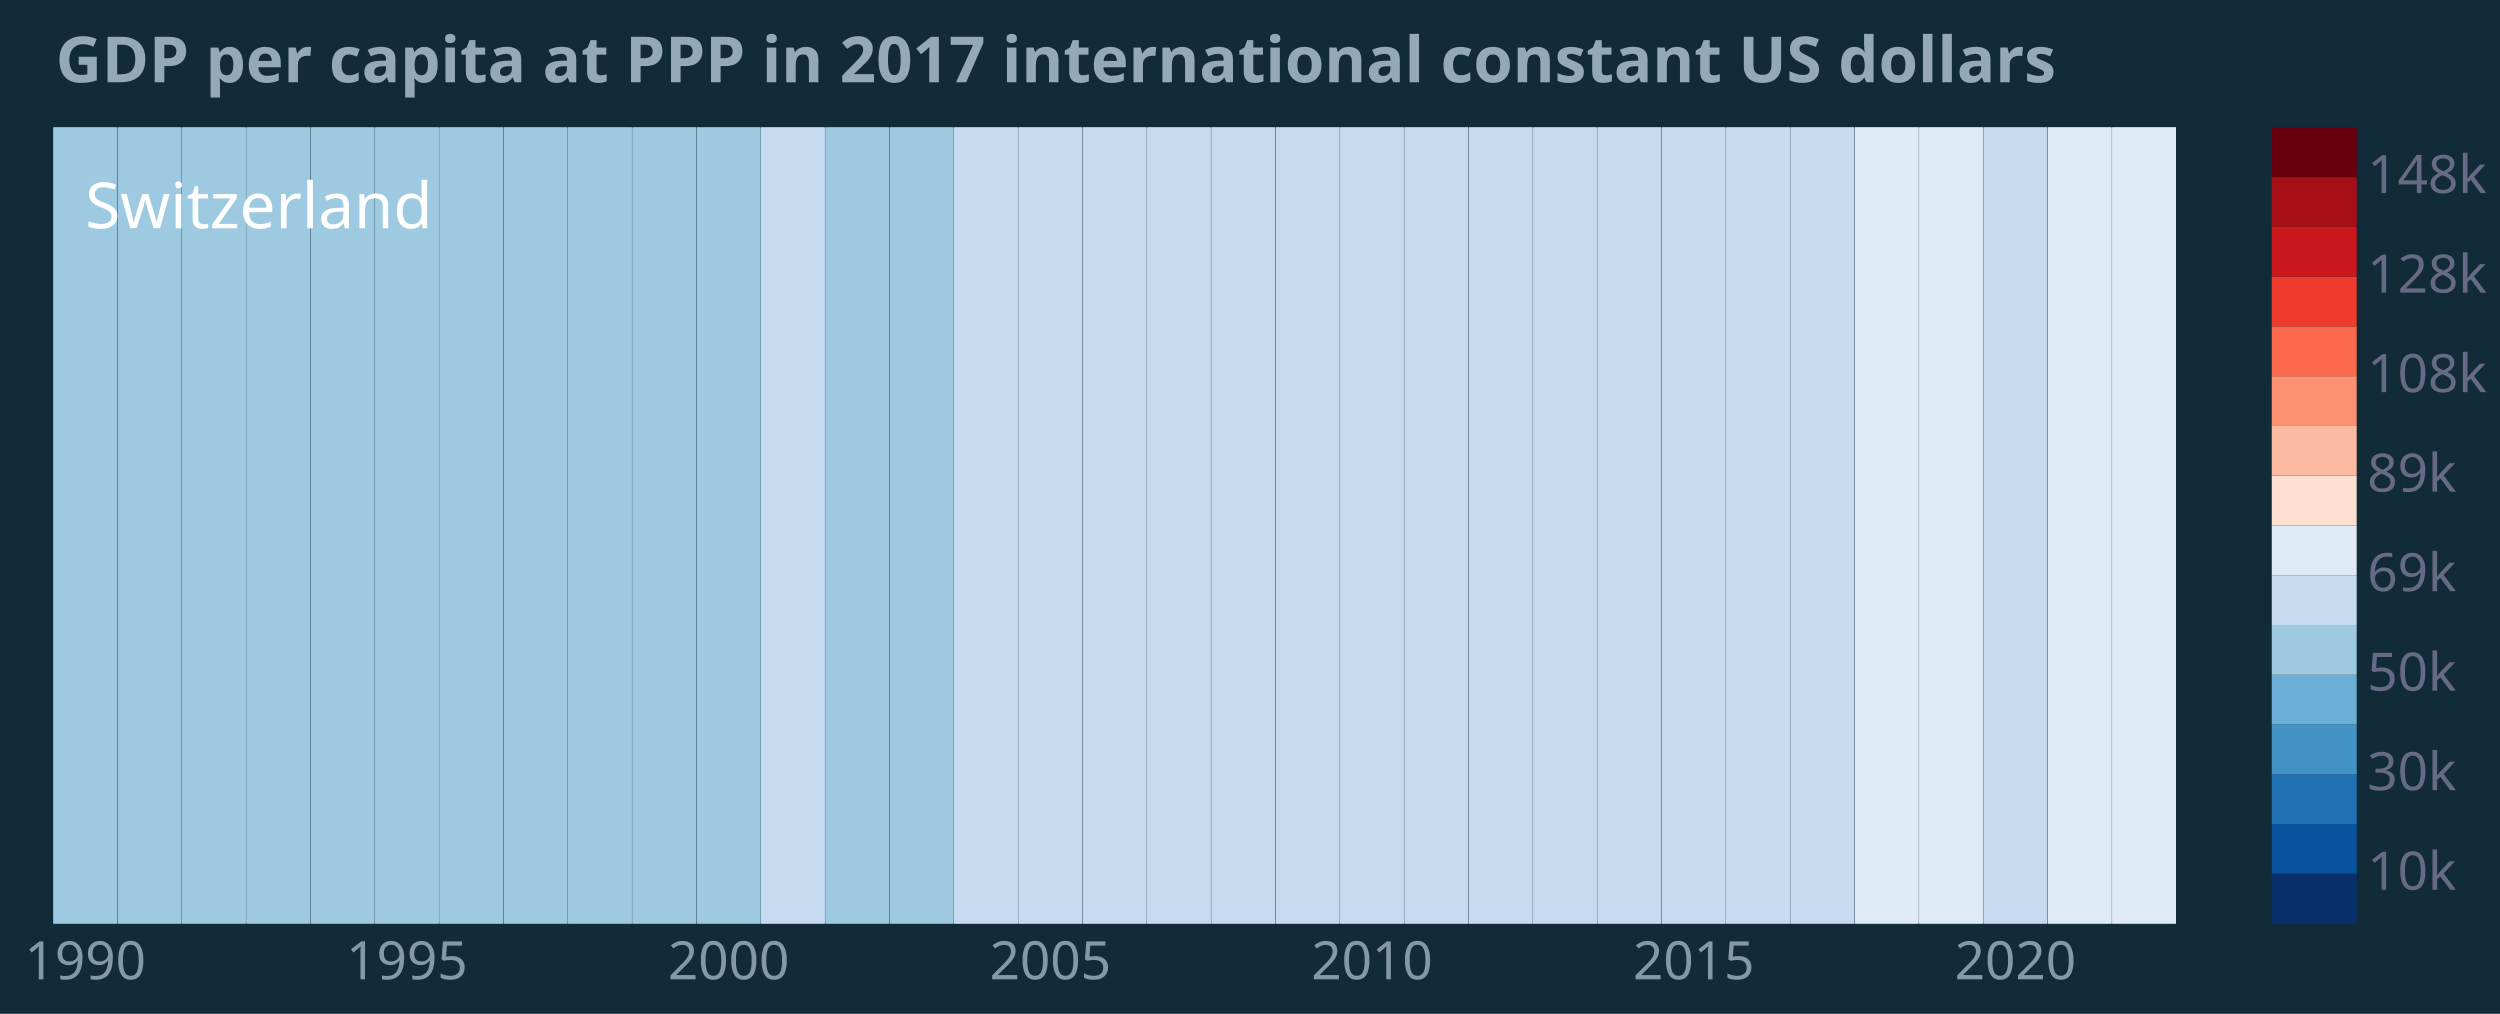
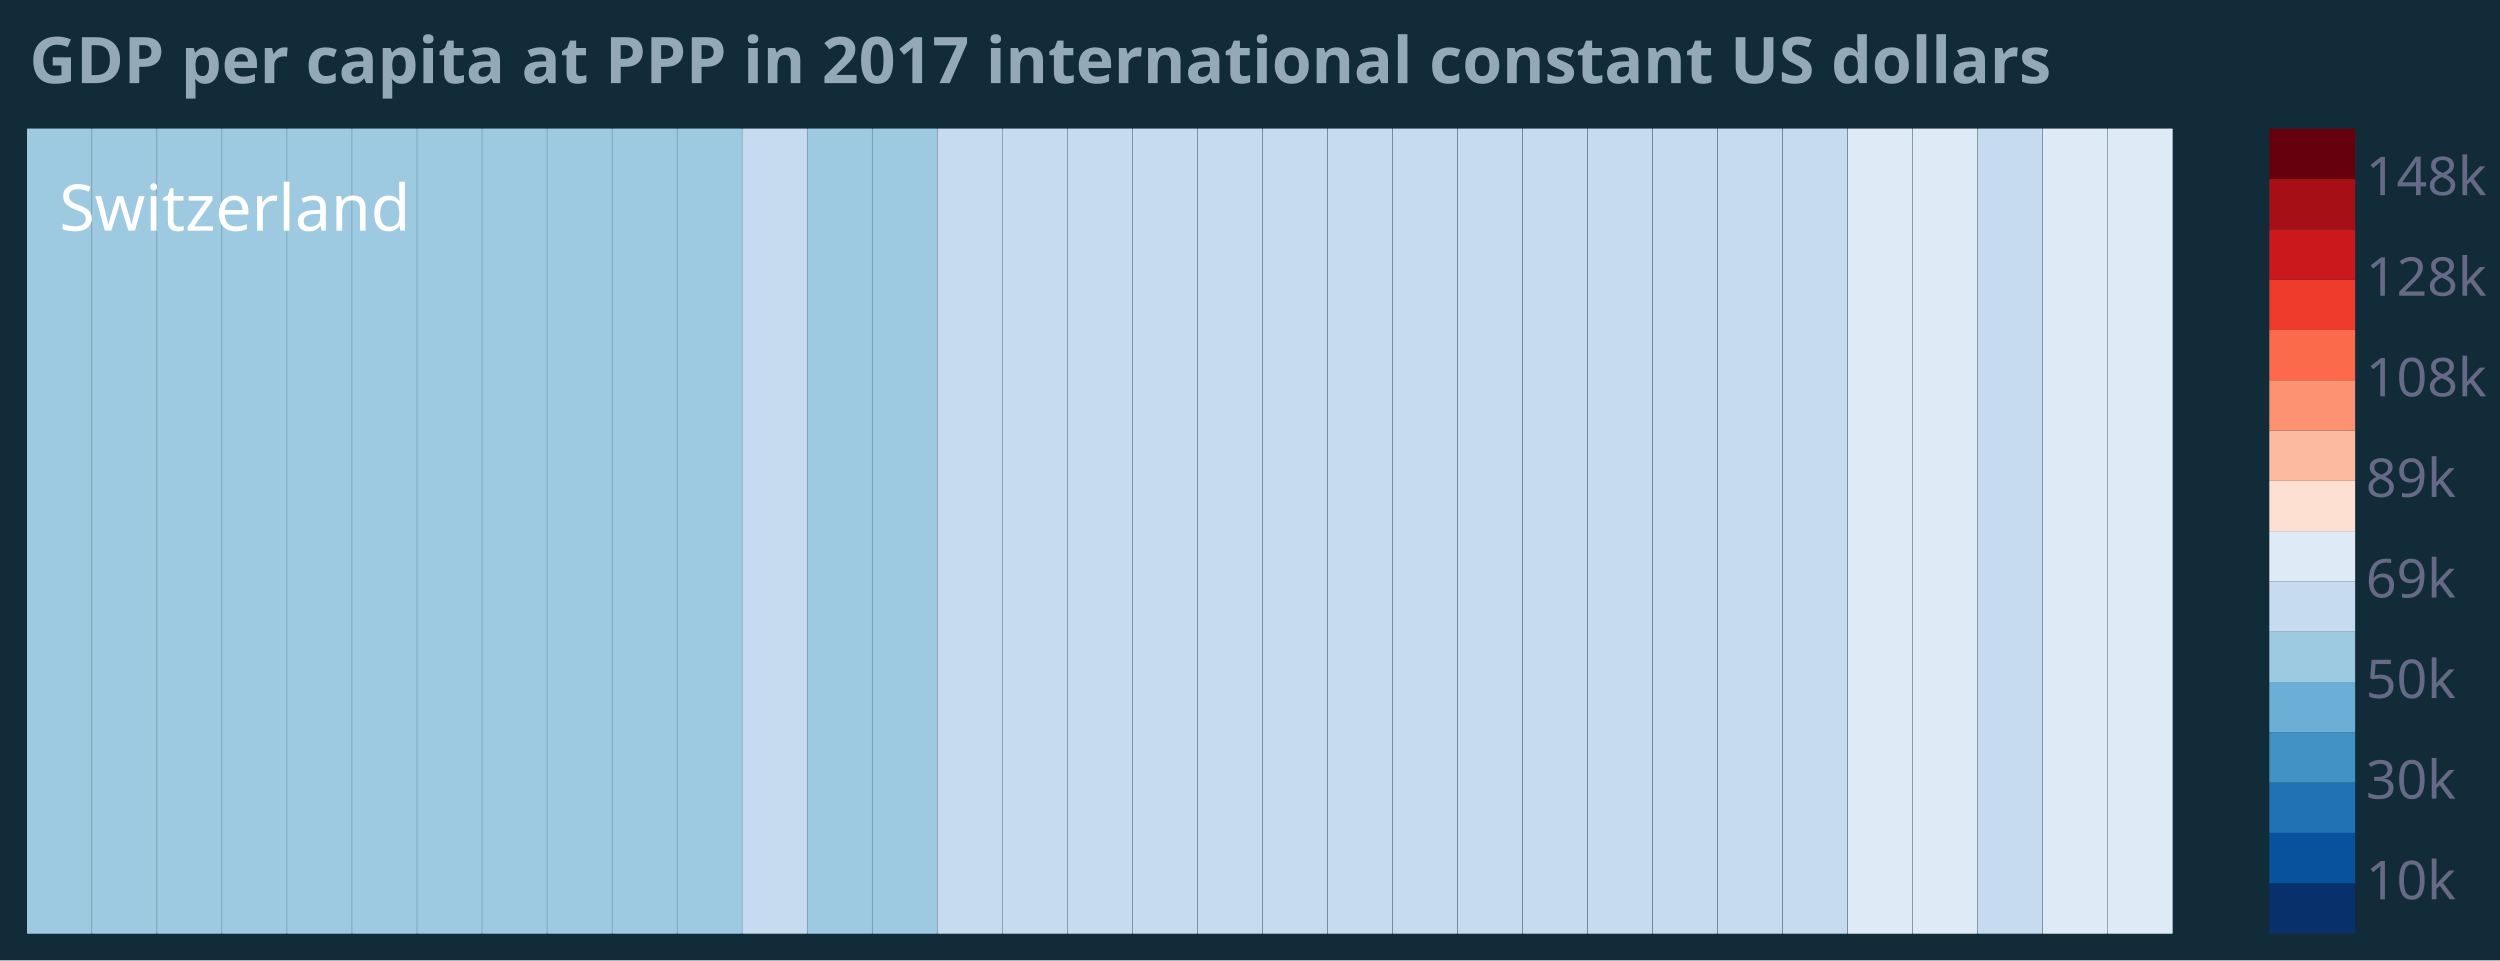
- <svg xmlns="http://www.w3.org/2000/svg" version="1.1" class="marks" width="471" height="191" viewBox="0 0 471 191">
-   <rect width="471" height="191" fill="#122B39" />
-   <g fill="none" stroke-miterlimit="10" transform="translate(10,24)">
+ <svg xmlns="http://www.w3.org/2000/svg" version="1.1" class="marks" width="466" height="179" viewBox="0 0 466 179">
+   <rect width="466" height="179" fill="#122B39" />
+   <g fill="none" stroke-miterlimit="10" transform="translate(5,24)">
    <g class="mark-group role-frame root" role="graphics-object" aria-roledescription="group mark container">
      <g transform="translate(0,0)">
        <path class="background" aria-hidden="true" d="M0,0h400v150h-400Z" />
        <g>
          <g class="mark-group role-axis" role="graphics-symbol" aria-roledescription="axis" aria-label="X-axis titled 'GDP per capita at PPP in 2017 international constant US dollars' for a discrete scale with 33 values: 1990, 1991, 1992, 1993, 1994, ending with 2022">
            <g transform="translate(0.5,150.5)">
              <path class="background" aria-hidden="true" d="M0,0h0v0h0Z" pointer-events="none" />
              <g>
-                 <g class="mark-text role-axis-label" pointer-events="none">
-                   <text text-anchor="middle" transform="translate(5.560606,10)" font-family="Circular Std Book" font-size="10px" fill="#b4c8d8" fill-opacity="0.7" opacity="1">1990</text>
-                   <text text-anchor="middle" transform="translate(66.16667,10)" font-family="Circular Std Book" font-size="10px" fill="#b4c8d8" fill-opacity="0.7" opacity="1">1995</text>
-                   <text text-anchor="middle" transform="translate(126.7727,10)" font-family="Circular Std Book" font-size="10px" fill="#b4c8d8" fill-opacity="0.7" opacity="1">2000</text>
-                   <text text-anchor="middle" transform="translate(187.3788,10)" font-family="Circular Std Book" font-size="10px" fill="#b4c8d8" fill-opacity="0.7" opacity="1">2005</text>
-                   <text text-anchor="middle" transform="translate(247.9848,10)" font-family="Circular Std Book" font-size="10px" fill="#b4c8d8" fill-opacity="0.7" opacity="1">2010</text>
-                   <text text-anchor="middle" transform="translate(308.5909,10)" font-family="Circular Std Book" font-size="10px" fill="#b4c8d8" fill-opacity="0.7" opacity="1">2015</text>
-                   <text text-anchor="middle" transform="translate(369.197,10)" font-family="Circular Std Book" font-size="10px" fill="#b4c8d8" fill-opacity="0.7" opacity="1">2020</text>
-                 </g>
+                 <g class="mark-text role-axis-label" pointer-events="none" />
                <g class="mark-text role-axis-title" pointer-events="none">
                  <text text-anchor="start" transform="translate(0,-159)" font-family="Circular Std Book" font-size="12px" font-weight="bold" fill="#b4c8d8" fill-opacity="0.8" opacity="1">GDP per capita at PPP in 2017 international constant US dollars</text>
                </g>
              </g>
              <path class="foreground" aria-hidden="true" d="" pointer-events="none" display="none" />
            </g>
          </g>
          <g class="mark-text role-mark layer_0_marks" role="graphics-object" aria-roledescription="text mark container">
            <text aria-label="Year: 1990; t: 56.2320k; GDP: 56232.03" role="graphics-symbol" aria-roledescription="text mark" text-anchor="start" transform="translate(6.060606,19)" font-family="Circular Std Book" font-size="12px" fill="white">Switzerland</text>
          </g>
          <g class="mark-rect role-mark layer_1_marks" role="graphics-object" aria-roledescription="rect mark container">
            <path aria-label="Year: 1990; t: 56.2320k; GDP: 56232.03" role="graphics-symbol" aria-roledescription="bar" d="M0.061,0h12v150h-12Z" fill="#9ECAE1" />
            <path aria-label="Year: 1991; t: 55.0250k; GDP: 55025.01" role="graphics-symbol" aria-roledescription="bar" d="M12.182,0h12v150h-12Z" fill="#9ECAE1" />
            <path aria-label="Year: 1992; t: 54.3979k; GDP: 54397.88" role="graphics-symbol" aria-roledescription="bar" d="M24.303,0h12v150h-12Z" fill="#9ECAE1" />
            <path aria-label="Year: 1993; t: 53.8368k; GDP: 53836.81" role="graphics-symbol" aria-roledescription="bar" d="M36.424,0h12v150h-12Z" fill="#9ECAE1" />
            <path aria-label="Year: 1994; t: 54.0875k; GDP: 54087.52" role="graphics-symbol" aria-roledescription="bar" d="M48.545,0h12v150h-12Z" fill="#9ECAE1" />
            <path aria-label="Year: 1995; t: 53.9856k; GDP: 53985.65" role="graphics-symbol" aria-roledescription="bar" d="M60.667,0h12v150h-12Z" fill="#9ECAE1" />
            <path aria-label="Year: 1996; t: 54.0011k; GDP: 54001.05" role="graphics-symbol" aria-roledescription="bar" d="M72.788,0h12v150h-12Z" fill="#9ECAE1" />
            <path aria-label="Year: 1997; t: 55.0893k; GDP: 55089.33" role="graphics-symbol" aria-roledescription="bar" d="M84.909,0h12v150h-12Z" fill="#9ECAE1" />
            <path aria-label="Year: 1998; t: 56.5901k; GDP: 56590.12" role="graphics-symbol" aria-roledescription="bar" d="M97.03,0h12v150h-12Z" fill="#9ECAE1" />
            <path aria-label="Year: 1999; t: 57.2573k; GDP: 57257.32" role="graphics-symbol" aria-roledescription="bar" d="M109.152,0h12v150h-12Z" fill="#9ECAE1" />
            <path aria-label="Year: 2000; t: 59.1904k; GDP: 59190.42" role="graphics-symbol" aria-roledescription="bar" d="M121.273,0h12v150h-12Z" fill="#9ECAE1" />
            <path aria-label="Year: 2001; t: 59.7438k; GDP: 59743.82" role="graphics-symbol" aria-roledescription="bar" d="M133.394,0h12v150h-12Z" fill="#C6DBEF" />
            <path aria-label="Year: 2002; t: 59.2502k; GDP: 59250.16" role="graphics-symbol" aria-roledescription="bar" d="M145.515,0h12v150h-12Z" fill="#9ECAE1" />
            <path aria-label="Year: 2003; t: 58.7931k; GDP: 58793.15" role="graphics-symbol" aria-roledescription="bar" d="M157.636,0h12v150h-12Z" fill="#9ECAE1" />
            <path aria-label="Year: 2004; t: 59.9679k; GDP: 59967.91" role="graphics-symbol" aria-roledescription="bar" d="M169.758,0h12v150h-12Z" fill="#C6DBEF" />
            <path aria-label="Year: 2005; t: 61.2234k; GDP: 61223.39" role="graphics-symbol" aria-roledescription="bar" d="M181.879,0h12v150h-12Z" fill="#C6DBEF" />
            <path aria-label="Year: 2006; t: 63.3188k; GDP: 63318.79" role="graphics-symbol" aria-roledescription="bar" d="M194,0h12v150h-12Z" fill="#C6DBEF" />
            <path aria-label="Year: 2007; t: 65.2132k; GDP: 65213.18" role="graphics-symbol" aria-roledescription="bar" d="M206.121,0h12v150h-12Z" fill="#C6DBEF" />
            <path aria-label="Year: 2008; t: 66.1979k; GDP: 66197.87" role="graphics-symbol" aria-roledescription="bar" d="M218.242,0h12v150h-12Z" fill="#C6DBEF" />
            <path aria-label="Year: 2009; t: 63.8740k; GDP: 63873.95" role="graphics-symbol" aria-roledescription="bar" d="M230.364,0h12v150h-12Z" fill="#C6DBEF" />
            <path aria-label="Year: 2010; t: 65.2623k; GDP: 65262.34" role="graphics-symbol" aria-roledescription="bar" d="M242.485,0h12v150h-12Z" fill="#C6DBEF" />
            <path aria-label="Year: 2011; t: 65.7109k; GDP: 65710.92" role="graphics-symbol" aria-roledescription="bar" d="M254.606,0h12v150h-12Z" fill="#C6DBEF" />
            <path aria-label="Year: 2012; t: 65.7836k; GDP: 65783.59" role="graphics-symbol" aria-roledescription="bar" d="M266.727,0h12v150h-12Z" fill="#C6DBEF" />
            <path aria-label="Year: 2013; t: 66.1969k; GDP: 66196.95" role="graphics-symbol" aria-roledescription="bar" d="M278.848,0h12v150h-12Z" fill="#C6DBEF" />
            <path aria-label="Year: 2014; t: 66.9309k; GDP: 66930.87" role="graphics-symbol" aria-roledescription="bar" d="M290.97,0h12v150h-12Z" fill="#C6DBEF" />
            <path aria-label="Year: 2015; t: 67.2616k; GDP: 67261.59" role="graphics-symbol" aria-roledescription="bar" d="M303.091,0h12v150h-12Z" fill="#C6DBEF" />
            <path aria-label="Year: 2016; t: 67.9074k; GDP: 67907.39" role="graphics-symbol" aria-roledescription="bar" d="M315.212,0h12v150h-12Z" fill="#C6DBEF" />
            <path aria-label="Year: 2017; t: 68.1935k; GDP: 68193.51" role="graphics-symbol" aria-roledescription="bar" d="M327.333,0h12v150h-12Z" fill="#C6DBEF" />
            <path aria-label="Year: 2018; t: 69.6293k; GDP: 69629.34" role="graphics-symbol" aria-roledescription="bar" d="M339.455,0h12v150h-12Z" fill="#DEEBF7" />
            <path aria-label="Year: 2019; t: 69.9239k; GDP: 69923.93" role="graphics-symbol" aria-roledescription="bar" d="M351.576,0h12v150h-12Z" fill="#DEEBF7" />
            <path aria-label="Year: 2020; t: 67.7659k; GDP: 67765.88" role="graphics-symbol" aria-roledescription="bar" d="M363.697,0h12v150h-12Z" fill="#C6DBEF" />
            <path aria-label="Year: 2021; t: 70.0974k; GDP: 70097.37" role="graphics-symbol" aria-roledescription="bar" d="M375.818,0h12v150h-12Z" fill="#DEEBF7" />
            <path aria-label="Year: 2022; t: 70.9997k; GDP: 70999.69" role="graphics-symbol" aria-roledescription="bar" d="M387.939,0h12v150h-12Z" fill="#DEEBF7" />
          </g>
          <g class="mark-rect role-mark layer_2_marks" role="graphics-object" aria-roledescription="rect mark container">
            <path aria-label="Year: 1990; t: 56.2320k; GDP: 56232.03" role="graphics-symbol" aria-roledescription="bar" d="M0.061,0h12v150h-12Z" fill="#9ECAE1" />
            <path aria-label="Year: 1991; t: 55.0250k; GDP: 55025.01" role="graphics-symbol" aria-roledescription="bar" d="M12.182,0h12v150h-12Z" fill="#9ECAE1" />
            <path aria-label="Year: 1992; t: 54.3979k; GDP: 54397.88" role="graphics-symbol" aria-roledescription="bar" d="M24.303,0h12v150h-12Z" fill="#9ECAE1" />
            <path aria-label="Year: 1993; t: 53.8368k; GDP: 53836.81" role="graphics-symbol" aria-roledescription="bar" d="M36.424,0h12v150h-12Z" fill="#9ECAE1" />
            <path aria-label="Year: 1994; t: 54.0875k; GDP: 54087.52" role="graphics-symbol" aria-roledescription="bar" d="M48.545,0h12v150h-12Z" fill="#9ECAE1" />
            <path aria-label="Year: 1995; t: 53.9856k; GDP: 53985.65" role="graphics-symbol" aria-roledescription="bar" d="M60.667,0h12v150h-12Z" fill="#9ECAE1" />
            <path aria-label="Year: 1996; t: 54.0011k; GDP: 54001.05" role="graphics-symbol" aria-roledescription="bar" d="M72.788,0h12v150h-12Z" fill="#9ECAE1" />
            <path aria-label="Year: 1997; t: 55.0893k; GDP: 55089.33" role="graphics-symbol" aria-roledescription="bar" d="M84.909,0h12v150h-12Z" fill="#9ECAE1" />
            <path aria-label="Year: 1998; t: 56.5901k; GDP: 56590.12" role="graphics-symbol" aria-roledescription="bar" d="M97.03,0h12v150h-12Z" fill="#9ECAE1" />
            <path aria-label="Year: 1999; t: 57.2573k; GDP: 57257.32" role="graphics-symbol" aria-roledescription="bar" d="M109.152,0h12v150h-12Z" fill="#9ECAE1" />
            <path aria-label="Year: 2000; t: 59.1904k; GDP: 59190.42" role="graphics-symbol" aria-roledescription="bar" d="M121.273,0h12v150h-12Z" fill="#9ECAE1" />
            <path aria-label="Year: 2001; t: 59.7438k; GDP: 59743.82" role="graphics-symbol" aria-roledescription="bar" d="M133.394,0h12v150h-12Z" fill="#C6DBEF" />
            <path aria-label="Year: 2002; t: 59.2502k; GDP: 59250.16" role="graphics-symbol" aria-roledescription="bar" d="M145.515,0h12v150h-12Z" fill="#9ECAE1" />
            <path aria-label="Year: 2003; t: 58.7931k; GDP: 58793.15" role="graphics-symbol" aria-roledescription="bar" d="M157.636,0h12v150h-12Z" fill="#9ECAE1" />
            <path aria-label="Year: 2004; t: 59.9679k; GDP: 59967.91" role="graphics-symbol" aria-roledescription="bar" d="M169.758,0h12v150h-12Z" fill="#C6DBEF" />
            <path aria-label="Year: 2005; t: 61.2234k; GDP: 61223.39" role="graphics-symbol" aria-roledescription="bar" d="M181.879,0h12v150h-12Z" fill="#C6DBEF" />
            <path aria-label="Year: 2006; t: 63.3188k; GDP: 63318.79" role="graphics-symbol" aria-roledescription="bar" d="M194,0h12v150h-12Z" fill="#C6DBEF" />
            <path aria-label="Year: 2007; t: 65.2132k; GDP: 65213.18" role="graphics-symbol" aria-roledescription="bar" d="M206.121,0h12v150h-12Z" fill="#C6DBEF" />
            <path aria-label="Year: 2008; t: 66.1979k; GDP: 66197.87" role="graphics-symbol" aria-roledescription="bar" d="M218.242,0h12v150h-12Z" fill="#C6DBEF" />
            <path aria-label="Year: 2009; t: 63.8740k; GDP: 63873.95" role="graphics-symbol" aria-roledescription="bar" d="M230.364,0h12v150h-12Z" fill="#C6DBEF" />
            <path aria-label="Year: 2010; t: 65.2623k; GDP: 65262.34" role="graphics-symbol" aria-roledescription="bar" d="M242.485,0h12v150h-12Z" fill="#C6DBEF" />
            <path aria-label="Year: 2011; t: 65.7109k; GDP: 65710.92" role="graphics-symbol" aria-roledescription="bar" d="M254.606,0h12v150h-12Z" fill="#C6DBEF" />
            <path aria-label="Year: 2012; t: 65.7836k; GDP: 65783.59" role="graphics-symbol" aria-roledescription="bar" d="M266.727,0h12v150h-12Z" fill="#C6DBEF" />
            <path aria-label="Year: 2013; t: 66.1969k; GDP: 66196.95" role="graphics-symbol" aria-roledescription="bar" d="M278.848,0h12v150h-12Z" fill="#C6DBEF" />
            <path aria-label="Year: 2014; t: 66.9309k; GDP: 66930.87" role="graphics-symbol" aria-roledescription="bar" d="M290.97,0h12v150h-12Z" fill="#C6DBEF" />
            <path aria-label="Year: 2015; t: 67.2616k; GDP: 67261.59" role="graphics-symbol" aria-roledescription="bar" d="M303.091,0h12v150h-12Z" fill="#C6DBEF" />
            <path aria-label="Year: 2016; t: 67.9074k; GDP: 67907.39" role="graphics-symbol" aria-roledescription="bar" d="M315.212,0h12v150h-12Z" fill="#C6DBEF" />
            <path aria-label="Year: 2017; t: 68.1935k; GDP: 68193.51" role="graphics-symbol" aria-roledescription="bar" d="M327.333,0h12v150h-12Z" fill="#C6DBEF" />
            <path aria-label="Year: 2018; t: 69.6293k; GDP: 69629.34" role="graphics-symbol" aria-roledescription="bar" d="M339.455,0h12v150h-12Z" fill="#DEEBF7" />
            <path aria-label="Year: 2019; t: 69.9239k; GDP: 69923.93" role="graphics-symbol" aria-roledescription="bar" d="M351.576,0h12v150h-12Z" fill="#DEEBF7" />
            <path aria-label="Year: 2020; t: 67.7659k; GDP: 67765.88" role="graphics-symbol" aria-roledescription="bar" d="M363.697,0h12v150h-12Z" fill="#C6DBEF" />
            <path aria-label="Year: 2021; t: 70.0974k; GDP: 70097.37" role="graphics-symbol" aria-roledescription="bar" d="M375.818,0h12v150h-12Z" fill="#DEEBF7" />
            <path aria-label="Year: 2022; t: 70.9997k; GDP: 70999.69" role="graphics-symbol" aria-roledescription="bar" d="M387.939,0h12v150h-12Z" fill="#DEEBF7" />
          </g>
          <g class="mark-text role-mark layer_3_marks" role="graphics-object" aria-roledescription="text mark container">
            <text aria-label="Year: 1990; t: 56.2320k; GDP: 56232.03" role="graphics-symbol" aria-roledescription="text mark" text-anchor="start" transform="translate(6.060606,19)" font-family="Circular Std Book" font-size="12px" fill="white">Switzerland</text>
          </g>
          <g class="mark-group role-legend" role="graphics-symbol" aria-roledescription="legend" aria-label="Discrete legend for fill color with 15 boundaries: 10k, 20k, 30k, 40k, 50k, 59k, 69k, 79k, 89k, 99k, 108k, 118k, 128k, 138k, 148k">
            <g transform="translate(418,0)">
              <path class="background" aria-hidden="true" d="M0,0h38v150h-38Z" pointer-events="none" />
              <g>
                <g class="mark-group role-legend-entry">
                  <g transform="translate(0,0)">
                    <path class="background" aria-hidden="true" d="M0,0h0v0h0Z" pointer-events="none" />
                    <g>
                      <g class="mark-rect role-legend-band" pointer-events="none">
                        <path d="M0,140.625h16v9.375h-16Z" fill="#08306B" stroke="#ddd" stroke-width="0" opacity="1" />
                        <path d="M0,131.25h16v9.375h-16Z" fill="#08519C" stroke="#ddd" stroke-width="0" opacity="1" />
                        <path d="M0,121.875h16v9.375h-16Z" fill="#2171B5" stroke="#ddd" stroke-width="0" opacity="1" />
                        <path d="M0,112.5h16v9.375h-16Z" fill="#4292C6" stroke="#ddd" stroke-width="0" opacity="1" />
                        <path d="M0,103.125h16v9.375h-16Z" fill="#6BAED6" stroke="#ddd" stroke-width="0" opacity="1" />
                        <path d="M0,93.75h16v9.375h-16Z" fill="#9ECAE1" stroke="#ddd" stroke-width="0" opacity="1" />
                        <path d="M0,84.375h16v9.375h-16Z" fill="#C6DBEF" stroke="#ddd" stroke-width="0" opacity="1" />
                        <path d="M0,75h16v9.375h-16Z" fill="#DEEBF7" stroke="#ddd" stroke-width="0" opacity="1" />
                        <path d="M0,65.625h16v9.375h-16Z" fill="#FEE0D2" stroke="#ddd" stroke-width="0" opacity="1" />
                        <path d="M0,56.25h16v9.375h-16Z" fill="#FCBBA1" stroke="#ddd" stroke-width="0" opacity="1" />
                        <path d="M0,46.875h16v9.375h-16Z" fill="#FC9272" stroke="#ddd" stroke-width="0" opacity="1" />
                        <path d="M0,37.5h16v9.375h-16Z" fill="#FB6A4A" stroke="#ddd" stroke-width="0" opacity="1" />
                        <path d="M0,28.125h16v9.375h-16Z" fill="#EF3B2C" stroke="#ddd" stroke-width="0" opacity="1" />
                        <path d="M0,18.75h16v9.375h-16Z" fill="#CB181D" stroke="#ddd" stroke-width="0" opacity="1" />
                        <path d="M0,9.375h16v9.375h-16Z" fill="#A50F15" stroke="#ddd" stroke-width="0" opacity="1" />
                        <path d="M0,0h16v9.375h-16Z" fill="#67000D" stroke="#ddd" stroke-width="0" opacity="1" />
                      </g>
                      <g class="mark-text role-legend-label" pointer-events="none">
                        <text text-anchor="start" transform="translate(18,148)" font-family="Circular Std Book" font-size="10px" fill="#676A86" opacity="1" />
                        <text text-anchor="start" transform="translate(18,143.625)" font-family="Circular Std Book" font-size="10px" fill="#676A86" opacity="1">10k</text>
                        <text text-anchor="start" transform="translate(18,134.25)" font-family="Circular Std Book" font-size="10px" fill="#676A86" opacity="0">20k</text>
                        <text text-anchor="start" transform="translate(18,124.875)" font-family="Circular Std Book" font-size="10px" fill="#676A86" opacity="1">30k</text>
                        <text text-anchor="start" transform="translate(18,115.5)" font-family="Circular Std Book" font-size="10px" fill="#676A86" opacity="0">40k</text>
                        <text text-anchor="start" transform="translate(18,106.125)" font-family="Circular Std Book" font-size="10px" fill="#676A86" opacity="1">50k</text>
                        <text text-anchor="start" transform="translate(18,96.75)" font-family="Circular Std Book" font-size="10px" fill="#676A86" opacity="0">59k</text>
                        <text text-anchor="start" transform="translate(18,87.375)" font-family="Circular Std Book" font-size="10px" fill="#676A86" opacity="1">69k</text>
                        <text text-anchor="start" transform="translate(18,78)" font-family="Circular Std Book" font-size="10px" fill="#676A86" opacity="0">79k</text>
                        <text text-anchor="start" transform="translate(18,68.625)" font-family="Circular Std Book" font-size="10px" fill="#676A86" opacity="1">89k</text>
                        <text text-anchor="start" transform="translate(18,59.25)" font-family="Circular Std Book" font-size="10px" fill="#676A86" opacity="0">99k</text>
                        <text text-anchor="start" transform="translate(18,49.875)" font-family="Circular Std Book" font-size="10px" fill="#676A86" opacity="1">108k</text>
                        <text text-anchor="start" transform="translate(18,40.5)" font-family="Circular Std Book" font-size="10px" fill="#676A86" opacity="0">118k</text>
                        <text text-anchor="start" transform="translate(18,31.125)" font-family="Circular Std Book" font-size="10px" fill="#676A86" opacity="1">128k</text>
                        <text text-anchor="start" transform="translate(18,21.75)" font-family="Circular Std Book" font-size="10px" fill="#676A86" opacity="0">138k</text>
                        <text text-anchor="start" transform="translate(18,12.375)" font-family="Circular Std Book" font-size="10px" fill="#676A86" opacity="1">148k</text>
                      </g>
                    </g>
                    <path class="foreground" aria-hidden="true" d="" pointer-events="none" display="none" />
                  </g>
                </g>
              </g>
              <path class="foreground" aria-hidden="true" d="" pointer-events="none" display="none" />
            </g>
          </g>
        </g>
        <path class="foreground" aria-hidden="true" d="" display="none" />
      </g>
    </g>
  </g>
</svg>
